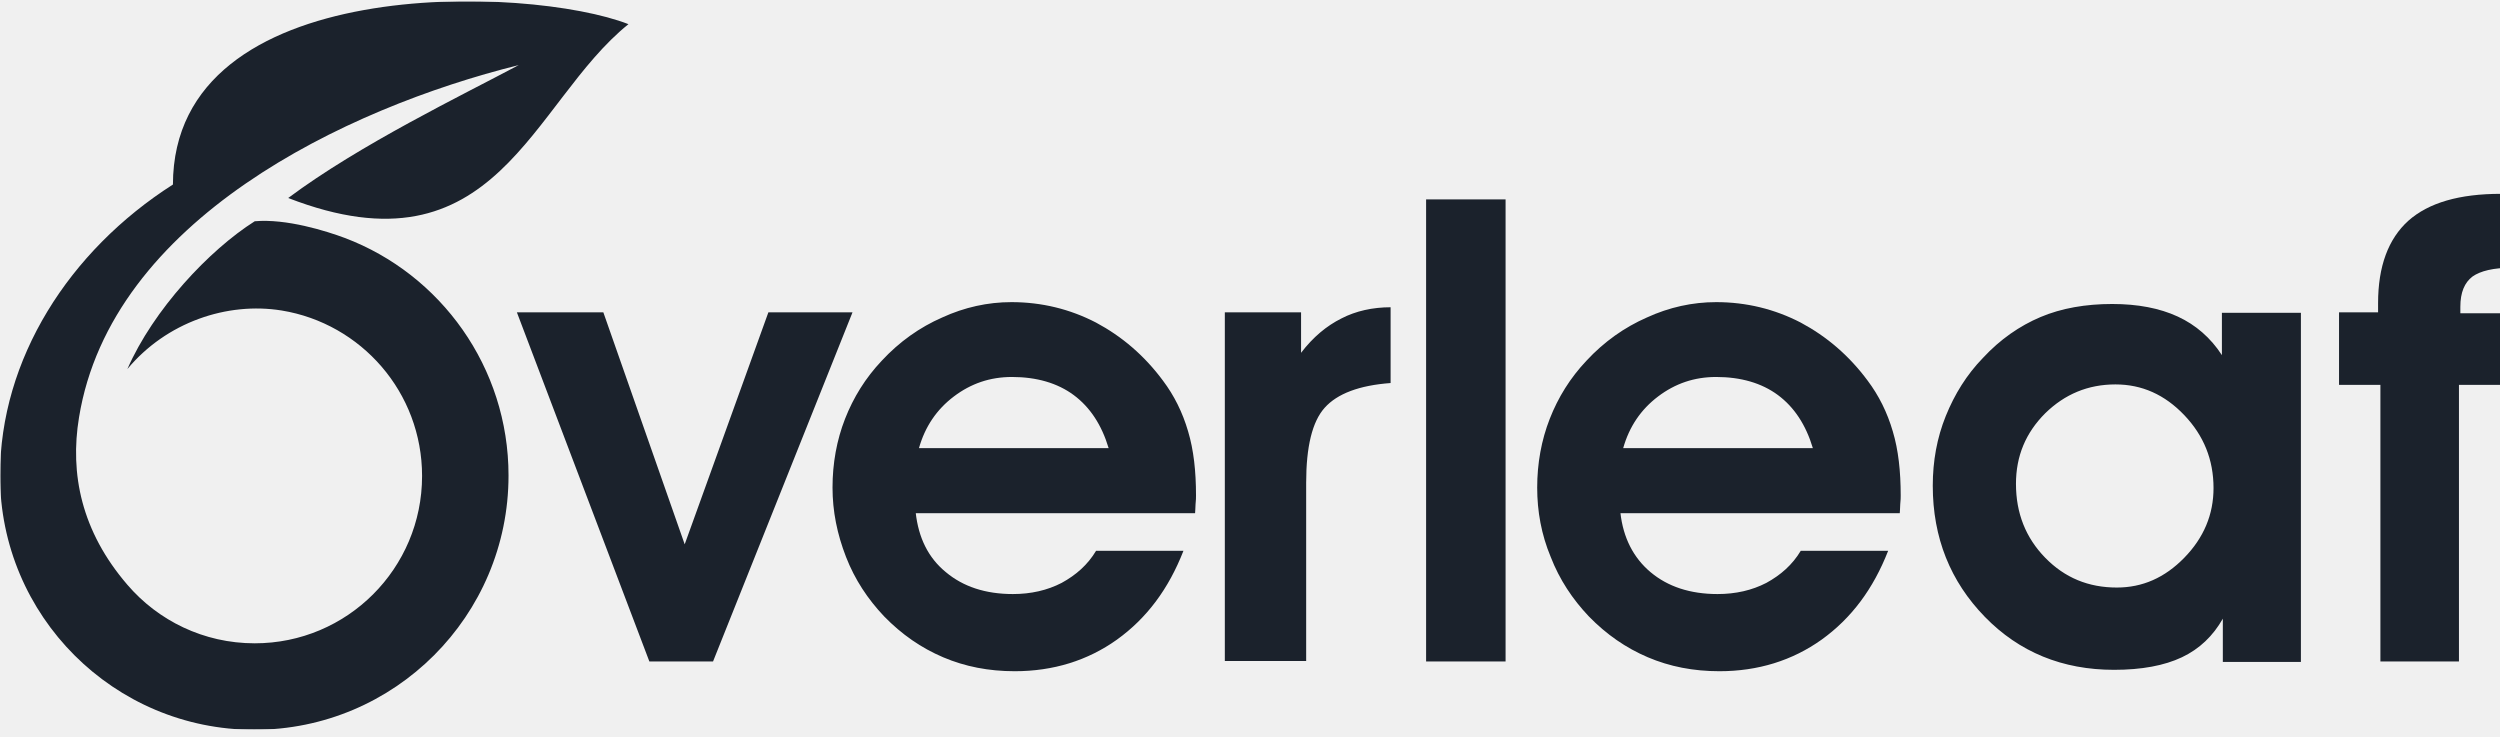
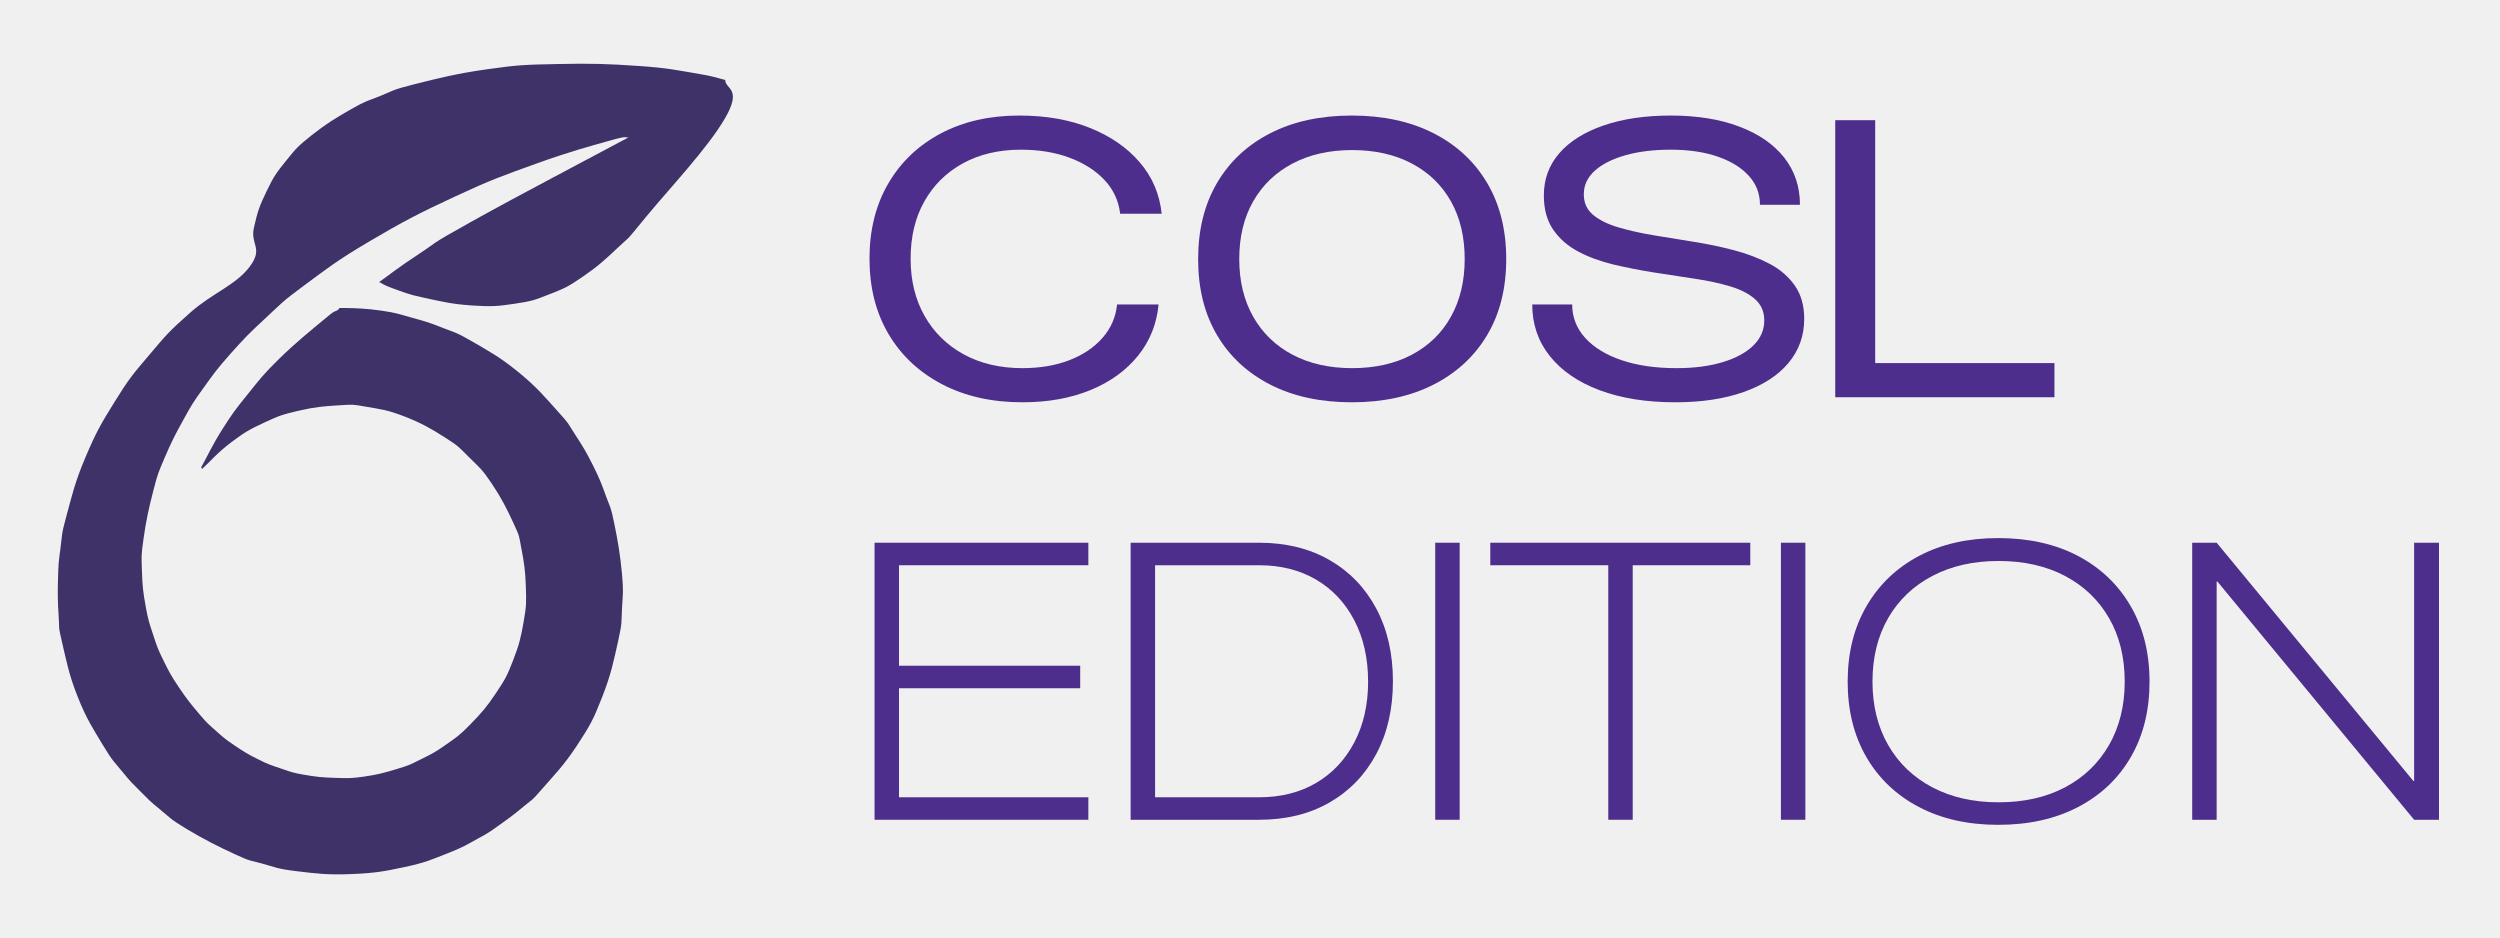
- <svg xmlns="http://www.w3.org/2000/svg" width="129" height="38" viewBox="0 0 129 38" fill="none">
-   <mask id="mask0_2579_355" style="mask-type:alpha" maskUnits="userSpaceOnUse" x="0" y="0" width="72" height="38">
-     <path d="M71.764 37.633H0.024V0.072H71.764V37.633Z" fill="white" />
-   </mask>
-   <g mask="url(#mask0_2579_355)">
-     <path d="M47.251 26.456C47.395 27.751 47.898 28.782 48.81 29.526C49.697 30.269 50.849 30.653 52.264 30.653C53.199 30.653 54.039 30.461 54.782 30.077C55.526 29.67 56.126 29.142 56.557 28.422H61.066C60.299 30.389 59.172 31.9 57.636 33.004C56.126 34.083 54.351 34.635 52.36 34.635C51.017 34.635 49.793 34.395 48.666 33.915C47.539 33.435 46.531 32.74 45.62 31.804C44.78 30.917 44.109 29.909 43.653 28.734C43.197 27.559 42.958 26.384 42.958 25.16C42.958 23.913 43.173 22.714 43.605 21.61C44.037 20.507 44.66 19.5 45.5 18.612C46.411 17.629 47.467 16.885 48.618 16.382C49.769 15.854 50.969 15.59 52.192 15.59C53.751 15.59 55.214 15.95 56.557 16.646C57.9 17.365 59.052 18.349 60.011 19.644C60.587 20.411 61.019 21.275 61.306 22.258C61.594 23.218 61.714 24.321 61.714 25.568C61.714 25.664 61.714 25.808 61.69 26.024C61.69 26.24 61.666 26.384 61.666 26.48H47.251V26.456ZM57.205 23.122C56.845 21.922 56.245 21.011 55.406 20.387C54.566 19.764 53.487 19.452 52.216 19.452C51.089 19.452 50.105 19.788 49.218 20.459C48.33 21.131 47.731 22.018 47.419 23.122H57.205ZM71.764 19.764C70.133 19.884 69.005 20.315 68.358 21.035C67.71 21.754 67.398 23.05 67.398 24.921V34.107H63.201V16.118H67.135V18.205C67.758 17.389 68.454 16.814 69.221 16.43C69.965 16.046 70.828 15.854 71.764 15.854V19.764ZM32.428 1.247C27.343 -0.744 8.947 -1.463 8.923 9.522C3.55 12.952 0 18.54 0 24.537C0 31.78 5.876 37.657 13.12 37.657C20.363 37.657 26.24 31.78 26.24 24.537C26.24 18.948 22.738 14.151 17.797 12.28C16.838 11.921 14.775 11.273 13.144 11.417C10.793 12.904 7.915 15.974 6.572 19.044C8.587 16.622 11.729 15.566 14.535 16.022C18.637 16.694 21.779 20.243 21.779 24.561C21.779 29.334 17.917 33.195 13.144 33.195C10.505 33.195 8.155 32.02 6.572 30.173C4.197 27.415 3.598 24.441 4.077 21.539C5.732 11.369 17.797 5.588 26.767 3.358C23.841 4.917 18.565 7.459 14.871 10.217C25.64 14.391 27.391 5.301 32.428 1.247ZM36.793 34.131H33.507L26.672 16.118H31.133L35.33 28.087L39.648 16.118H43.989L36.793 34.131Z" fill="#1B222C" />
+ <svg xmlns="http://www.w3.org/2000/svg" width="160" height="60" viewBox="174 536 1136 424" preserveAspectRatio="xMidYMid meet">
+   <path d="M 427.69 564.09 C 442.75 563.76 450.27 564.02 464.06 564.96 C 477.85 565.89 481.69 566.96 490.37 568.36 C 499.06 569.76 500.24 570.58 503.53 571.32 C 503.53 575.64 511.41 574.95 503.53 588.60 C 495.65 602.24 478.34 620.50 467.72 633.35 C 457.11 646.21 461.69 640.99 455.29 647.04 C 448.89 653.09 445.57 656.10 438.62 660.86 C 431.68 665.62 430.46 666.01 423.71 668.68 C 416.96 671.36 415.64 671.88 407.92 673.01 C 400.20 674.14 397.69 674.42 388.62 673.82 C 379.55 673.23 374.61 672.01 366.70 670.31 C 358.78 668.61 357.15 667.66 352.66 666.09 C 348.17 664.52 347.89 663.90 346.29 663.16 C 350.74 660.03 354.75 656.70 364.06 650.61 C 373.38 644.52 367.59 647.20 388.62 635.49 C 409.66 623.78 441.91 606.92 459.67 597.40 C 457.48 597.79 460.16 596.31 450.90 598.95 C 441.64 601.59 433.01 603.81 417.57 609.39 C 402.13 614.97 397.33 616.58 380.73 624.31 C 364.13 632.04 357.19 635.65 342.14 644.52 C 327.08 653.39 322.73 656.94 312.31 664.63 C 301.89 672.31 302.13 672.64 294.77 679.46 C 287.41 686.27 285.11 688.58 278.86 695.61 C 272.61 702.63 271.08 704.83 266.38 711.39 C 261.68 717.95 261.36 718.47 257.51 725.42 C 253.65 732.36 251.88 735.82 248.84 742.95 C 245.81 750.09 245.82 749.76 243.70 757.86 C 241.59 765.96 240.36 771.68 239.22 779.78 C 238.07 787.88 238.28 787.93 238.50 794.68 C 238.71 801.43 239.05 804.10 240.18 810.46 C 241.31 816.83 241.87 818.22 243.65 823.62 C 245.42 829.02 245.67 829.81 248.23 835.01 C 250.78 840.22 251.65 841.89 255.26 847.29 C 258.88 852.69 260.98 855.24 264.65 859.56 C 268.33 863.89 268.51 863.87 271.96 866.95 C 275.42 870.04 276.12 870.72 280.37 873.59 C 284.61 876.47 286.55 877.67 291.26 880.02 C 295.97 882.37 297.16 882.71 301.79 884.26 C 306.42 885.82 306.91 886.15 312.31 887.07 C 317.72 887.99 320.36 888.29 326.35 888.46 C 332.33 888.64 333.33 888.76 339.50 887.87 C 345.68 886.98 348.82 886.11 354.42 884.41 C 360.01 882.72 360.12 882.56 364.94 880.18 C 369.76 877.80 371.31 877.12 376.33 873.59 C 381.35 870.06 382.67 869.34 387.75 864.13 C 392.82 858.92 395.12 856.33 399.39 849.92 C 403.66 843.51 404.41 842.15 407.17 835.01 C 409.93 827.88 410.68 824.81 411.95 817.48 C 413.22 810.15 413.18 809.03 412.95 801.70 C 412.72 794.37 412.14 790.53 410.90 784.16 C 409.67 777.80 410.31 779.25 407.34 772.76 C 404.36 766.27 401.80 761.21 397.40 754.66 C 392.99 748.10 391.95 747.52 387.32 742.95 C 382.69 738.38 382.81 737.99 376.34 733.88 C 369.88 729.78 365.84 727.40 357.92 724.30 C 350.01 721.21 346.94 720.95 340.38 719.82 C 333.82 718.69 334.86 718.77 328.10 719.17 C 321.35 719.57 317.21 719.90 309.68 721.64 C 302.16 723.39 300.62 723.96 293.89 727.11 C 287.17 730.25 285.29 731.32 279.12 735.94 C 272.94 740.56 269.15 745.06 265.82 748.10 C 265.73 747.91 265.54 747.53 265.44 747.34 C 267.88 742.95 270.53 737.13 275.20 729.80 C 279.87 722.47 281.00 721.02 286.66 714.02 C 292.32 707.02 293.34 705.40 300.91 697.98 C 308.48 690.57 315.29 685.14 321.08 680.30 C 326.87 675.47 325.10 677.18 327.22 676.01 C 329.35 674.83 326.29 674.93 330.73 674.96 C 335.17 675.00 340.64 675.18 347.40 676.17 C 354.15 677.15 355.45 677.76 361.43 679.43 C 367.42 681.10 368.61 681.39 374.59 683.75 C 380.57 686.12 380.91 685.70 388.62 690.20 C 396.34 694.69 401.13 697.21 409.68 704.18 C 418.22 711.16 421.81 715.70 427.45 721.91 C 433.09 728.12 431.80 727.03 435.32 732.43 C 438.84 737.83 440.35 740.29 443.44 746.46 C 446.53 752.63 447.26 754.70 449.38 760.49 C 451.51 766.27 451.51 765.05 453.10 772.76 C 454.69 780.48 455.83 787.07 456.61 795.56 C 457.39 804.05 457.02 804.59 456.64 811.34 C 456.26 818.09 456.87 817.37 454.89 826.25 C 452.91 835.12 451.74 841.26 447.65 851.67 C 443.56 862.09 442.32 864.36 436.29 873.59 C 430.25 882.82 425.48 887.57 420.20 893.63 C 414.93 899.70 416.55 897.58 412.31 901.16 C 408.06 904.73 405.54 906.63 400.90 909.90 C 396.27 913.17 396.47 913.16 391.26 916.00 C 386.05 918.84 384.55 919.96 377.22 922.81 C 369.89 925.66 367.57 926.90 357.92 928.97 C 348.28 931.03 344.17 931.77 333.36 932.19 C 322.56 932.61 317.68 931.93 308.80 930.87 C 299.93 929.82 299.19 929.08 293.02 927.38 C 286.84 925.68 288.26 926.61 280.74 923.16 C 273.21 919.71 266.33 916.21 258.81 911.70 C 251.28 907.19 251.16 906.43 246.53 902.66 C 241.89 898.90 241.44 898.27 237.75 894.57 C 234.07 890.88 233.50 890.48 229.76 885.87 C 226.03 881.25 225.27 881.12 220.77 873.59 C 216.27 866.07 213.40 861.90 209.32 851.67 C 205.25 841.45 204.17 835.22 202.26 827.12 C 200.35 819.02 201.07 821.21 200.65 814.85 C 200.23 808.48 200.17 804.94 200.35 798.19 C 200.53 791.44 200.61 790.53 201.47 784.16 C 202.32 777.80 201.75 778.32 204.23 769.26 C 206.72 760.19 207.95 754.33 212.77 742.95 C 217.58 731.57 219.76 727.75 226.12 717.53 C 232.47 707.30 234.07 705.41 241.65 696.48 C 249.23 687.56 250.48 685.82 260.56 676.95 C 270.64 668.08 281.15 664.58 287.48 656.15 C 293.81 647.72 287.67 646.14 289.35 638.62 C 291.02 631.09 291.86 628.71 295.11 621.96 C 298.35 615.20 299.53 613.57 304.08 607.93 C 308.64 602.28 309.38 601.41 315.82 596.30 C 322.26 591.20 326.61 588.59 333.36 584.72 C 340.12 580.85 340.15 581.23 346.52 578.72 C 352.89 576.20 351.50 575.98 362.31 573.27 C 373.12 570.57 381.26 568.45 395.64 566.43 C 410.03 564.41 412.64 564.41 427.69 564.09 Z" fill="#3f3269" fill-rule="evenodd" />
+   <g fill="#4e2e8d" fill-opacity="1">
+     <g transform="translate(560.8155, 715.5042)">
+       <g>
+         <path d="M 139.641 -42.141 C 138.816 -33.328 135.703 -25.566 130.297 -18.859 C 124.891 -12.16 117.688 -6.957 108.688 -3.25 C 99.695 0.445 89.383 2.297 77.75 2.297 C 63.883 2.297 51.719 -0.438 41.25 -5.906 C 30.789 -11.375 22.68 -18.984 16.922 -28.734 C 11.16 -38.492 8.281 -49.895 8.281 -62.938 C 8.281 -75.988 11.129 -87.391 16.828 -97.141 C 22.535 -106.898 30.5 -114.484 40.719 -119.891 C 50.945 -125.297 62.82 -128 76.344 -128 C 88.445 -128 99.172 -126.117 108.516 -122.359 C 117.859 -118.598 125.379 -113.395 131.078 -106.75 C 136.785 -100.113 140.109 -92.328 141.047 -83.391 L 122.188 -83.391 C 121.477 -89.273 119.125 -94.359 115.125 -98.641 C 111.133 -102.93 105.875 -106.312 99.344 -108.781 C 92.82 -111.25 85.391 -112.484 77.047 -112.484 C 67.055 -112.484 58.301 -110.426 50.781 -106.312 C 43.258 -102.195 37.41 -96.438 33.234 -89.031 C 29.055 -81.633 26.969 -72.938 26.969 -62.938 C 26.969 -53.07 29.082 -44.406 33.312 -36.938 C 37.551 -29.469 43.488 -23.645 51.125 -19.469 C 58.77 -15.301 67.645 -13.219 77.75 -13.219 C 85.75 -13.219 92.863 -14.422 99.094 -16.828 C 105.32 -19.242 110.344 -22.625 114.156 -26.969 C 117.977 -31.32 120.188 -36.379 120.781 -42.141 Z M 139.641 -42.141 " />
+       </g>
+     </g>
  </g>
-   <path d="M83.613 26.456C83.757 27.751 84.284 28.782 85.172 29.526C86.059 30.269 87.21 30.653 88.626 30.653C89.561 30.653 90.401 30.461 91.144 30.077C91.888 29.67 92.487 29.142 92.919 28.422H97.428C96.661 30.389 95.533 31.9 93.998 33.004C92.487 34.083 90.712 34.635 88.722 34.635C87.378 34.635 86.155 34.395 85.028 33.915C83.901 33.435 82.893 32.74 81.982 31.804C81.142 30.917 80.471 29.91 80.015 28.734C79.535 27.583 79.319 26.384 79.319 25.16C79.319 23.913 79.535 22.714 79.967 21.611C80.399 20.507 81.022 19.5 81.862 18.612C82.773 17.629 83.829 16.886 84.98 16.382C86.131 15.854 87.331 15.59 88.554 15.59C90.113 15.59 91.576 15.95 92.919 16.646C94.262 17.365 95.413 18.349 96.373 19.644C96.948 20.411 97.38 21.275 97.668 22.258C97.956 23.218 98.076 24.321 98.076 25.568C98.076 25.664 98.076 25.808 98.052 26.024C98.052 26.24 98.028 26.384 98.028 26.48H83.613V26.456ZM93.543 23.122C93.183 21.922 92.583 21.011 91.744 20.387C90.904 19.764 89.825 19.452 88.554 19.452C87.426 19.452 86.443 19.788 85.556 20.459C84.668 21.131 84.069 22.018 83.757 23.122H93.543ZM114.698 34.131V31.924C114.194 32.812 113.498 33.483 112.587 33.915C111.675 34.347 110.5 34.563 109.085 34.563C106.423 34.563 104.192 33.651 102.417 31.828C100.642 30.005 99.731 27.751 99.731 25.064C99.731 23.793 99.947 22.594 100.402 21.467C100.858 20.339 101.482 19.332 102.321 18.468C103.209 17.509 104.216 16.814 105.295 16.358C106.375 15.902 107.622 15.686 108.989 15.686C110.308 15.686 111.436 15.902 112.371 16.334C113.306 16.765 114.074 17.437 114.65 18.325V16.142H118.727V34.155H114.698V34.131ZM104.024 24.968C104.024 26.48 104.528 27.751 105.535 28.782C106.543 29.814 107.766 30.317 109.229 30.317C110.548 30.317 111.699 29.814 112.707 28.782C113.714 27.751 114.218 26.552 114.218 25.184C114.218 23.721 113.714 22.474 112.707 21.419C111.699 20.363 110.524 19.836 109.157 19.836C107.742 19.836 106.543 20.339 105.535 21.323C104.528 22.33 104.024 23.529 104.024 24.968ZM129.904 16.118V19.86H126.882V34.131H122.829V19.86H120.694V16.118H122.709V15.638C122.709 13.743 123.236 12.328 124.268 11.393C125.323 10.457 126.906 10.002 129.041 10.002C129.113 10.002 129.257 10.002 129.449 10.026C129.64 10.026 129.784 10.05 129.904 10.05V13.815H129.616C128.657 13.815 127.985 13.983 127.578 14.271C127.17 14.583 126.954 15.087 126.954 15.83V16.166H129.904V16.118ZM73.587 34.131H77.688V10.29H73.587V34.131Z" fill="#1B222C" />
+   <g fill="#4e2e8d" fill-opacity="1">
+     <g transform="translate(710.1489, 715.5042)">
+       <g>
+         <path d="M 78.109 2.297 C 63.879 2.297 51.535 -0.375 41.078 -5.719 C 30.617 -11.07 22.535 -18.598 16.828 -28.297 C 11.129 -37.992 8.281 -49.484 8.281 -62.766 C 8.281 -76.047 11.129 -87.562 16.828 -97.312 C 22.535 -107.07 30.617 -114.625 41.078 -119.969 C 51.535 -125.32 63.879 -128 78.109 -128 C 92.328 -128 104.695 -125.32 115.219 -119.969 C 125.738 -114.625 133.879 -107.07 139.641 -97.312 C 145.398 -87.562 148.281 -76.047 148.281 -62.766 C 148.281 -49.484 145.398 -37.992 139.641 -28.297 C 133.879 -18.598 125.738 -11.07 115.219 -5.719 C 104.695 -0.375 92.328 2.297 78.109 2.297 Z M 26.969 -62.766 C 26.969 -52.773 29.082 -44.047 33.312 -36.578 C 37.551 -29.117 43.52 -23.359 51.219 -19.297 C 58.914 -15.242 67.938 -13.219 78.281 -13.219 C 88.625 -13.219 97.645 -15.242 105.344 -19.297 C 113.039 -23.359 118.973 -29.117 123.141 -36.578 C 127.316 -44.047 129.406 -52.773 129.406 -62.766 C 129.406 -72.879 127.316 -81.633 123.141 -89.031 C 118.973 -96.438 113.039 -102.164 105.344 -106.219 C 97.645 -110.281 88.625 -112.312 78.281 -112.312 C 67.938 -112.312 58.914 -110.281 51.219 -106.219 C 43.52 -102.164 37.551 -96.438 33.312 -89.031 C 29.082 -81.633 26.969 -72.879 26.969 -62.766 Z M 26.969 -62.766 " />
+       </g>
+     </g>
+   </g>
+   <g fill="#4e2e8d" fill-opacity="1">
+     <g transform="translate(866.7109, 715.5042)">
+       <g>
+         <path d="M 66.469 -128 C 78.457 -128 88.859 -126.32 97.672 -122.969 C 106.492 -119.625 113.285 -114.926 118.047 -108.875 C 122.805 -102.82 125.188 -95.68 125.188 -87.453 L 107.016 -87.453 C 107.016 -92.504 105.336 -96.879 101.984 -100.578 C 98.641 -104.285 93.941 -107.195 87.891 -109.312 C 81.836 -111.426 74.695 -112.484 66.469 -112.484 C 58.594 -112.484 51.688 -111.629 45.75 -109.922 C 39.812 -108.223 35.195 -105.875 31.906 -102.875 C 28.613 -99.875 26.969 -96.32 26.969 -92.219 C 26.969 -88.332 28.379 -85.211 31.203 -82.859 C 34.023 -80.516 37.816 -78.633 42.578 -77.219 C 47.336 -75.812 52.688 -74.609 58.625 -73.609 C 64.562 -72.609 70.703 -71.609 77.047 -70.609 C 83.391 -69.609 89.531 -68.316 95.469 -66.734 C 101.406 -65.148 106.754 -63.094 111.516 -60.562 C 116.273 -58.031 120.066 -54.738 122.891 -50.688 C 125.711 -46.633 127.125 -41.609 127.125 -35.609 C 127.125 -27.973 124.742 -21.301 119.984 -15.594 C 115.223 -9.895 108.43 -5.488 99.609 -2.375 C 90.797 0.738 80.453 2.297 68.578 2.297 C 55.422 2.297 43.961 0.473 34.203 -3.172 C 24.453 -6.816 16.898 -11.988 11.547 -18.688 C 6.203 -25.383 3.531 -33.203 3.531 -42.141 L 21.688 -42.141 C 21.688 -36.379 23.656 -31.32 27.594 -26.969 C 31.531 -22.625 37.051 -19.242 44.156 -16.828 C 51.27 -14.422 59.586 -13.219 69.109 -13.219 C 77.109 -13.219 84.102 -14.129 90.094 -15.953 C 96.094 -17.773 100.738 -20.301 104.031 -23.531 C 107.32 -26.77 108.969 -30.562 108.969 -34.906 C 108.969 -38.906 107.555 -42.141 104.734 -44.609 C 101.91 -47.078 98.117 -49.016 93.359 -50.422 C 88.598 -51.836 83.25 -52.984 77.312 -53.859 C 71.375 -54.742 65.234 -55.688 58.891 -56.688 C 52.547 -57.688 46.406 -58.891 40.469 -60.297 C 34.531 -61.711 29.18 -63.68 24.422 -66.203 C 19.66 -68.734 15.867 -72.055 13.047 -76.172 C 10.223 -80.285 8.812 -85.457 8.812 -91.688 C 8.812 -99.094 11.16 -105.5 15.859 -110.906 C 20.566 -116.312 27.27 -120.508 35.969 -123.5 C 44.664 -126.5 54.832 -128 66.469 -128 Z M 66.469 -128 " />
+       </g>
+     </g>
+   </g>
+   <g fill="#4e2e8d" fill-opacity="1">
+     <g transform="translate(997.3555, 715.5042)">
+       <g>
+         <path d="M 110.188 -15.516 L 110.188 0 L 10.578 0 L 10.578 -125.891 L 28.734 -125.891 L 28.734 -15.516 Z M 110.188 -15.516 " />
+       </g>
+     </g>
+   </g>
+   <g fill="#4e2e8d" fill-opacity="1">
+     <g transform="translate(560.8155, 907.5042)">
+       <g>
+         <path d="M 104.031 -70 L 104.031 -59.766 L 21.688 -59.766 L 21.688 -10.219 L 107.734 -10.219 L 107.734 0 L 10.578 0 L 10.578 -125.891 L 107.734 -125.891 L 107.734 -115.656 L 21.688 -115.656 L 21.688 -70 Z M 104.031 -70 " />
+       </g>
+     </g>
+   </g>
+   <g fill="#4e2e8d" fill-opacity="1">
+     <g transform="translate(677.1792, 907.5042)">
+       <g>
+         <path d="M 10.578 0 L 10.578 -125.891 L 68.938 -125.891 C 81.164 -125.891 91.832 -123.27 100.938 -118.031 C 110.051 -112.801 117.133 -105.457 122.188 -96 C 127.238 -86.539 129.766 -75.52 129.766 -62.938 C 129.766 -50.363 127.238 -39.344 122.188 -29.875 C 117.133 -20.414 110.051 -13.07 100.938 -7.844 C 91.832 -2.613 81.164 0 68.938 0 Z M 21.688 -10.219 L 68.938 -10.219 C 78.812 -10.219 87.453 -12.391 94.859 -16.734 C 102.266 -21.086 108.051 -27.234 112.219 -35.172 C 116.395 -43.109 118.484 -52.305 118.484 -62.766 C 118.484 -73.348 116.395 -82.633 112.219 -90.625 C 108.051 -98.613 102.266 -104.781 94.859 -109.125 C 87.453 -113.477 78.812 -115.656 68.938 -115.656 L 21.688 -115.656 Z M 21.688 -10.219 " />
+       </g>
+     </g>
+   </g>
+   <g fill="#4e2e8d" fill-opacity="1">
+     <g transform="translate(815.5814, 907.5042)">
+       <g>
+         <path d="M 10.578 -125.891 L 21.688 -125.891 L 21.688 0 L 10.578 0 Z M 10.578 -125.891 " />
+       </g>
+     </g>
+   </g>
+   <g fill="#4e2e8d" fill-opacity="1">
+     <g transform="translate(847.8459, 907.5042)">
+       <g>
+         <path d="M 121.484 -125.891 L 121.484 -115.656 L 68.062 -115.656 L 68.062 0 L 56.953 0 L 56.953 -115.656 L 3.344 -115.656 L 3.344 -125.891 Z M 121.484 -125.891 " />
+       </g>
+     </g>
+   </g>
+   <g fill="#4e2e8d" fill-opacity="1">
+     <g transform="translate(972.6723, 907.5042)">
+       <g>
+         <path d="M 10.578 -125.891 L 21.688 -125.891 L 21.688 0 L 10.578 0 Z M 10.578 -125.891 " />
+       </g>
+     </g>
+   </g>
+   <g fill="#4e2e8d" fill-opacity="1">
+     <g transform="translate(1004.937, 907.5042)">
+       <g>
+         <path d="M 77.047 2.297 C 63.297 2.297 51.273 -0.406 40.984 -5.812 C 30.703 -11.219 22.738 -18.801 17.094 -28.562 C 11.457 -38.32 8.641 -49.723 8.641 -62.766 C 8.641 -75.816 11.488 -87.25 17.188 -97.062 C 22.883 -106.875 30.848 -114.484 41.078 -119.891 C 51.305 -125.297 63.297 -128 77.047 -128 C 90.922 -128 103 -125.297 113.281 -119.891 C 123.562 -114.484 131.551 -106.875 137.25 -97.062 C 142.957 -87.25 145.812 -75.816 145.812 -62.766 C 145.812 -49.723 142.988 -38.32 137.344 -28.562 C 131.707 -18.801 123.719 -11.219 113.375 -5.812 C 103.031 -0.406 90.922 2.297 77.047 2.297 Z M 19.922 -62.766 C 19.922 -51.836 22.301 -42.227 27.062 -33.938 C 31.82 -25.656 38.52 -19.25 47.156 -14.719 C 55.801 -10.195 65.82 -7.938 77.219 -7.938 C 88.738 -7.938 98.789 -10.195 107.375 -14.719 C 115.957 -19.25 122.629 -25.656 127.391 -33.938 C 132.148 -42.227 134.531 -51.836 134.531 -62.766 C 134.531 -73.816 132.148 -83.457 127.391 -91.688 C 122.629 -99.914 115.957 -106.289 107.375 -110.812 C 98.789 -115.332 88.738 -117.594 77.219 -117.594 C 65.82 -117.594 55.801 -115.332 47.156 -110.812 C 38.52 -106.289 31.82 -99.914 27.062 -91.688 C 22.301 -83.457 19.922 -73.816 19.922 -62.766 Z M 19.922 -62.766 " />
+       </g>
+     </g>
+   </g>
+   <g fill="#4e2e8d" fill-opacity="1">
+     <g transform="translate(1159.559, 907.5042)">
+       <g>
+         <path d="M 21.688 -125.891 L 111.078 -17.625 L 111.422 -17.625 L 111.422 -125.891 L 122.719 -125.891 L 122.719 0 L 111.422 0 L 22.031 -108.25 L 21.688 -108.25 L 21.688 0 L 10.578 0 L 10.578 -125.891 Z M 21.688 -125.891 " />
+       </g>
+     </g>
+   </g>
</svg>
